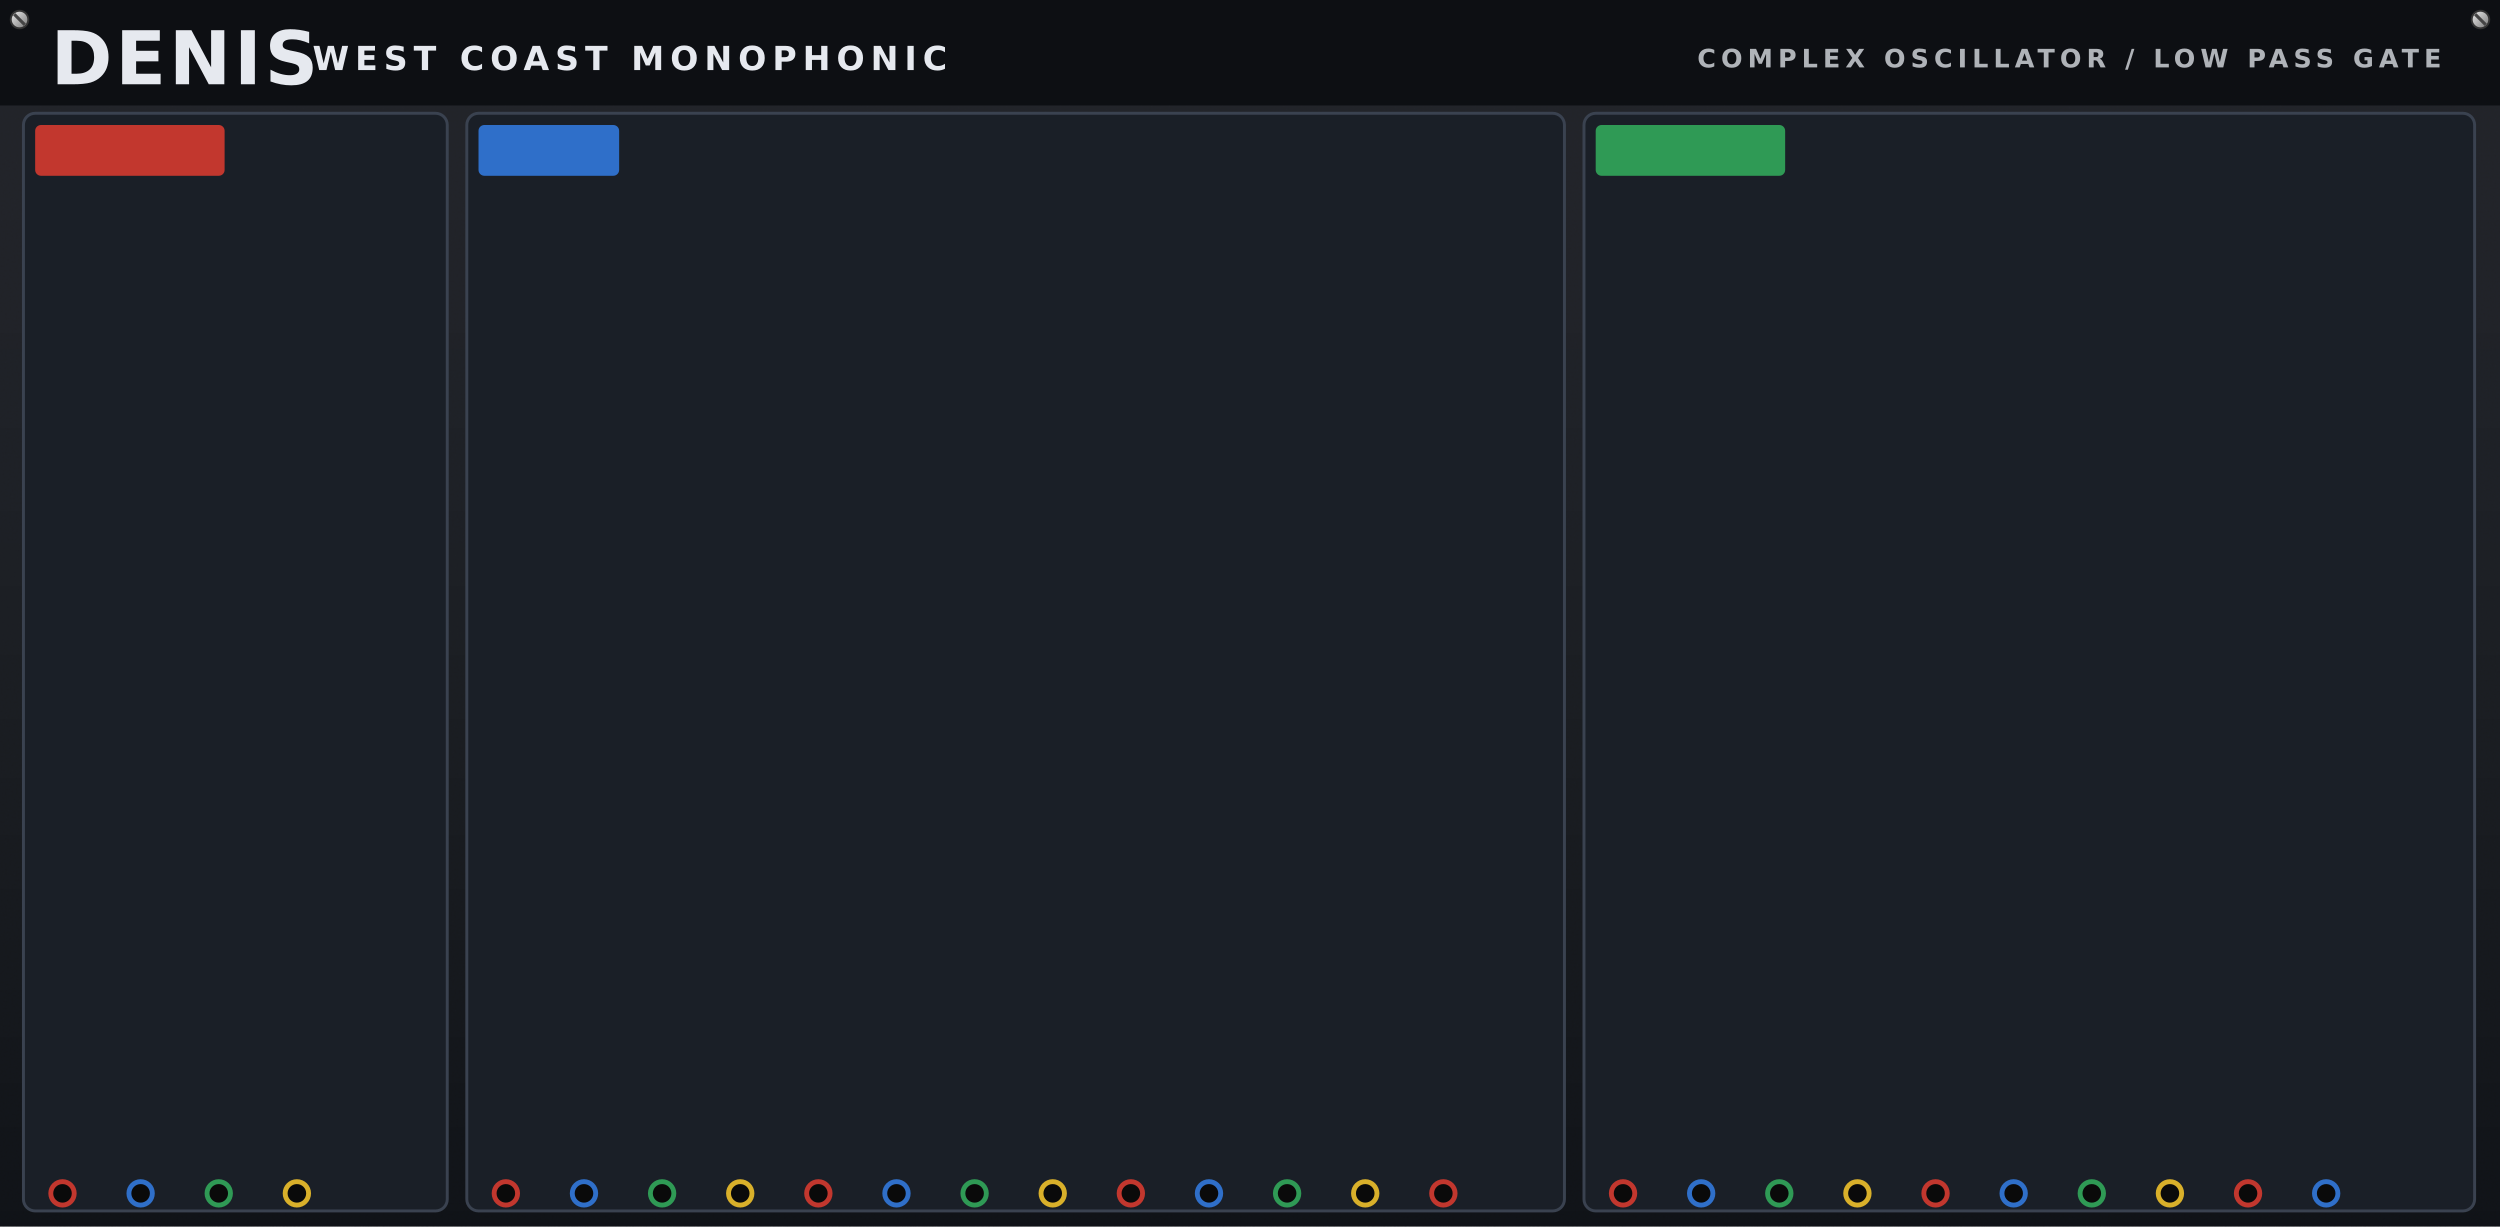
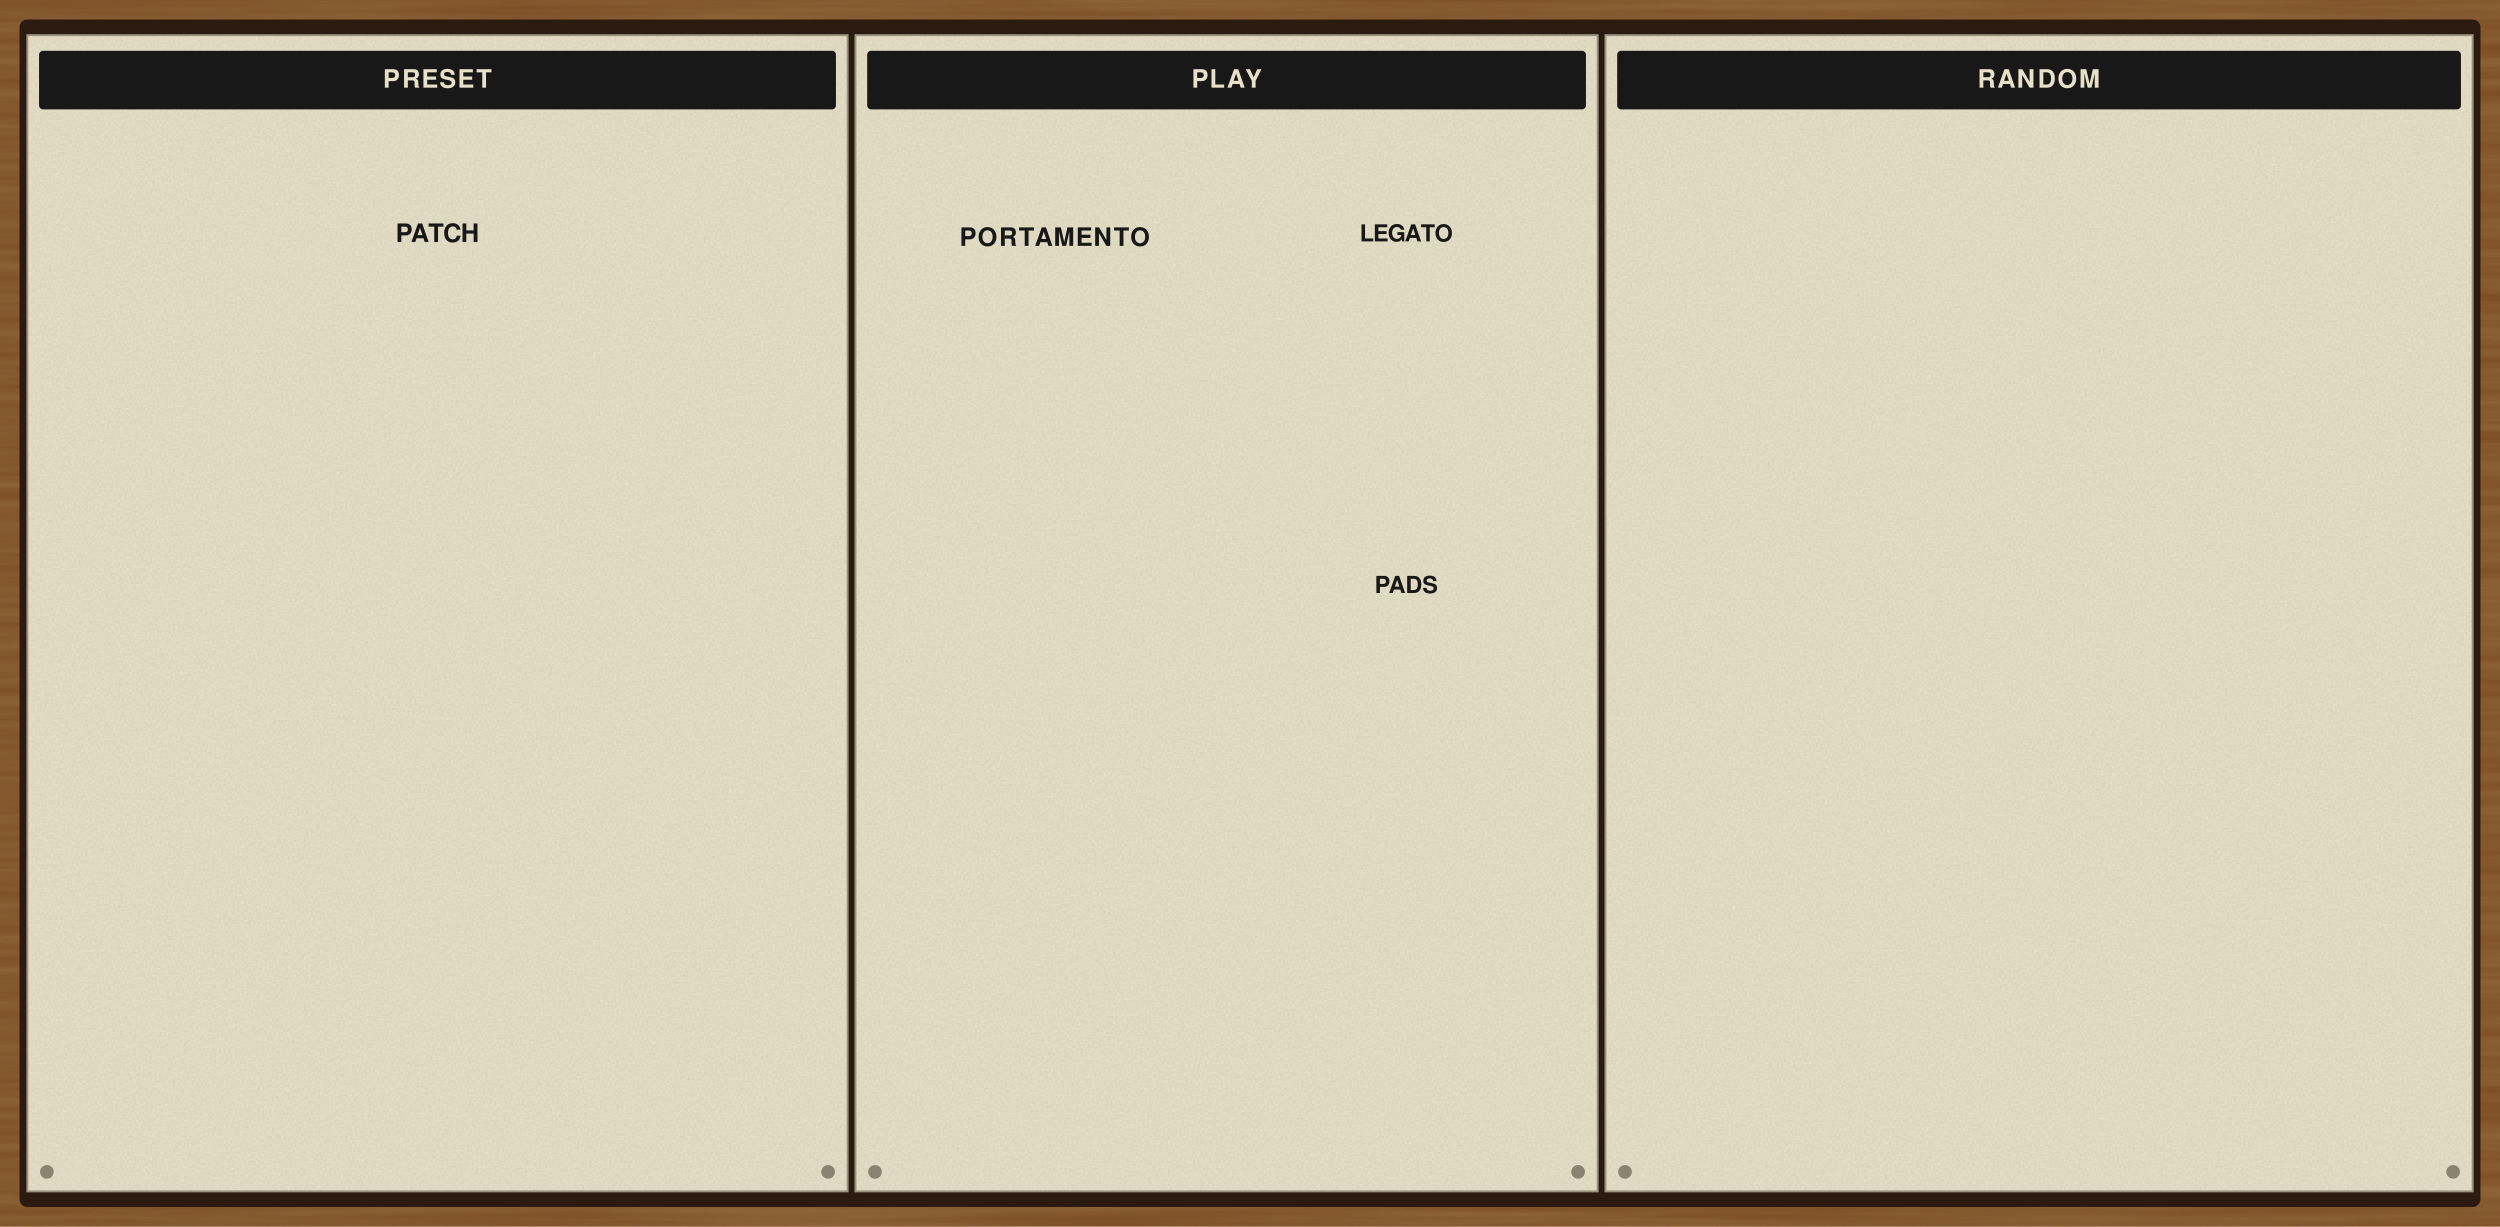
<svg xmlns="http://www.w3.org/2000/svg" width="1280" height="628" viewBox="0 0 1280 628">
  <defs>
-     <filter id="brush" x="0" y="0" width="100%" height="100%">
-       <feTurbulence type="fractalNoise" baseFrequency="0.002 0.9" numOctaves="2" seed="4" />
-       <feColorMatrix values="0 0 0 0 1  0 0 0 0 1  0 0 0 0 1  0 0 0 0.16 0" />
+     <linearGradient id="hw-screw" x1="0" y1="0" x2="1" y2="1">
+       <stop offset="0" stop-color="#f2f2f2" />
+       <stop offset="1" stop-color="#7a7a7a" />
+     </linearGradient>
+     <filter id="hw-brush" x="0" y="0" width="100%" height="100%">
+       <feTurbulence type="fractalNoise" baseFrequency="0.003 0.8" numOctaves="2" seed="5" />
+       <feColorMatrix values="0 0 0 0 1  0 0 0 0 1  0 0 0 0 1  0 0 0 0.20 0" />
    </filter>
-     <filter id="grain" x="0" y="0" width="100%" height="100%">
-       <feTurbulence type="fractalNoise" baseFrequency="0.9" numOctaves="2" seed="7" />
-       <feColorMatrix values="0 0 0 0 0  0 0 0 0 0  0 0 0 0 0  0 0 0 0.10 0" />
+     <filter id="hw-brushd" x="0" y="0" width="100%" height="100%">
+       <feTurbulence type="fractalNoise" baseFrequency="0.003 0.8" numOctaves="2" seed="9" />
+       <feColorMatrix values="0 0 0 0 0  0 0 0 0 0  0 0 0 0 0  0 0 0 0.16 0" />
    </filter>
-     <filter id="woodf" x="0" y="0" width="100%" height="100%">
-       <feTurbulence type="fractalNoise" baseFrequency="0.012 0.25" numOctaves="3" seed="11" />
-       <feColorMatrix values="0 0 0 0 0.36  0 0 0 0 0.20  0 0 0 0 0.09  0 0 0 0.9 0" />
+     <filter id="hw-grain" x="0" y="0" width="100%" height="100%">
+       <feTurbulence type="fractalNoise" baseFrequency="0.85" numOctaves="2" seed="3" />
+       <feColorMatrix values="0 0 0 0 0  0 0 0 0 0  0 0 0 0 0  0 0 0 0.07 0" />
    </filter>
-     <linearGradient id="screw" x1="0" y1="0" x2="1" y2="1">
-       <stop offset="0" stop-color="#eee" />
-       <stop offset="1" stop-color="#777" />
-     </linearGradient>
-     <linearGradient id="shade" x1="0" y1="0" x2="0" y2="1">
-       <stop offset="0" stop-color="#fff" stop-opacity="0.07" />
-       <stop offset="1" stop-color="#000" stop-opacity="0.12" />
+     <filter id="hw-wood" x="0" y="0" width="100%" height="100%">
+       <feTurbulence type="fractalNoise" baseFrequency="0.006 0.18" numOctaves="4" seed="21" />
+       <feColorMatrix values="0 0 0 0 0.30  0 0 0 0 0.15  0 0 0 0 0.05  0 0 0 0.85 0" />
+     </filter>
+     <filter id="hw-soft" x="-20%" y="-20%" width="140%" height="140%">
+       <feGaussianBlur stdDeviation="2" />
+     </filter>
+     <filter id="hw-shadow" x="-30%" y="-30%" width="160%" height="160%">
+       <feDropShadow dx="0" dy="2" stdDeviation="2" flood-opacity="0.45" />
+     </filter>
+     <linearGradient id="hw-vshade" x1="0" y1="0" x2="0" y2="1">
+       <stop offset="0" stop-color="#fff" stop-opacity="0.10" />
+       <stop offset="1" stop-color="#000" stop-opacity="0.14" />
    </linearGradient>
  </defs>
-   <rect width="1280" height="628" fill="#13161c" />
-   <rect width="1280" height="628" filter="url(#grain)" />
-   <rect width="1280" height="628" fill="url(#shade)" />
-   <rect x="12" y="58" width="217" height="562" rx="6" fill="#1a1f27" stroke="#3a4250" stroke-width="1.5" />
-   <rect x="18" y="64" width="97" height="26" rx="3" fill="#c2372e" />
-   <circle cx="32" cy="611" r="6" fill="#0a0a0a" stroke="#c2372e" stroke-width="2.5" />
-   <circle cx="72" cy="611" r="6" fill="#0a0a0a" stroke="#2f6fc9" stroke-width="2.5" />
-   <circle cx="112" cy="611" r="6" fill="#0a0a0a" stroke="#2f9a55" stroke-width="2.5" />
-   <circle cx="152" cy="611" r="6" fill="#0a0a0a" stroke="#d9b02a" stroke-width="2.5" />
-   <rect x="239" y="58" width="562" height="562" rx="6" fill="#1a1f27" stroke="#3a4250" stroke-width="1.5" />
-   <rect x="245" y="64" width="72" height="26" rx="3" fill="#2f6fc9" />
-   <circle cx="259" cy="611" r="6" fill="#0a0a0a" stroke="#c2372e" stroke-width="2.5" />
-   <circle cx="299" cy="611" r="6" fill="#0a0a0a" stroke="#2f6fc9" stroke-width="2.5" />
-   <circle cx="339" cy="611" r="6" fill="#0a0a0a" stroke="#2f9a55" stroke-width="2.5" />
-   <circle cx="379" cy="611" r="6" fill="#0a0a0a" stroke="#d9b02a" stroke-width="2.5" />
-   <circle cx="419" cy="611" r="6" fill="#0a0a0a" stroke="#c2372e" stroke-width="2.5" />
-   <circle cx="459" cy="611" r="6" fill="#0a0a0a" stroke="#2f6fc9" stroke-width="2.5" />
-   <circle cx="499" cy="611" r="6" fill="#0a0a0a" stroke="#2f9a55" stroke-width="2.5" />
-   <circle cx="539" cy="611" r="6" fill="#0a0a0a" stroke="#d9b02a" stroke-width="2.5" />
-   <circle cx="579" cy="611" r="6" fill="#0a0a0a" stroke="#c2372e" stroke-width="2.5" />
-   <circle cx="619" cy="611" r="6" fill="#0a0a0a" stroke="#2f6fc9" stroke-width="2.5" />
-   <circle cx="659" cy="611" r="6" fill="#0a0a0a" stroke="#2f9a55" stroke-width="2.5" />
-   <circle cx="699" cy="611" r="6" fill="#0a0a0a" stroke="#d9b02a" stroke-width="2.5" />
-   <circle cx="739" cy="611" r="6" fill="#0a0a0a" stroke="#c2372e" stroke-width="2.5" />
-   <rect x="811" y="58" width="456" height="562" rx="6" fill="#1a1f27" stroke="#3a4250" stroke-width="1.5" />
-   <rect x="817" y="64" width="97" height="26" rx="3" fill="#2f9a55" />
-   <circle cx="831" cy="611" r="6" fill="#0a0a0a" stroke="#c2372e" stroke-width="2.5" />
-   <circle cx="871" cy="611" r="6" fill="#0a0a0a" stroke="#2f6fc9" stroke-width="2.5" />
-   <circle cx="911" cy="611" r="6" fill="#0a0a0a" stroke="#2f9a55" stroke-width="2.5" />
-   <circle cx="951" cy="611" r="6" fill="#0a0a0a" stroke="#d9b02a" stroke-width="2.5" />
-   <circle cx="991" cy="611" r="6" fill="#0a0a0a" stroke="#c2372e" stroke-width="2.5" />
-   <circle cx="1031" cy="611" r="6" fill="#0a0a0a" stroke="#2f6fc9" stroke-width="2.5" />
-   <circle cx="1071" cy="611" r="6" fill="#0a0a0a" stroke="#2f9a55" stroke-width="2.5" />
-   <circle cx="1111" cy="611" r="6" fill="#0a0a0a" stroke="#d9b02a" stroke-width="2.5" />
-   <circle cx="1151" cy="611" r="6" fill="#0a0a0a" stroke="#c2372e" stroke-width="2.5" />
-   <circle cx="1191" cy="611" r="6" fill="#0a0a0a" stroke="#2f6fc9" stroke-width="2.5" />
-   <rect x="0" y="0" width="1280" height="54" fill="#0d0f13" />
-   <text x="26" y="30" font-family="Titillium Web, DejaVu Sans, sans-serif" font-size="38" font-weight="700" fill="#e6e9ef" text-anchor="start" dominant-baseline="central" style="letter-spacing:0.04em;">DENIS</text>
-   <text x="160" y="30" font-family="Titillium Web, DejaVu Sans, sans-serif" font-size="17" font-weight="600" fill="#e6e9ef" text-anchor="start" dominant-baseline="central" style="letter-spacing:0.18em;">WEST COAST MONOPHONIC</text>
-   <text x="1250" y="30" font-family="Titillium Web, DejaVu Sans, sans-serif" font-size="13" font-weight="600" fill="#e6e9ef" text-anchor="end" dominant-baseline="central" style="letter-spacing:0.2em;" opacity="0.75">COMPLEX OSCILLATOR / LOW PASS GATE</text>
-   <circle cx="10" cy="10" r="4.5" fill="url(#screw)" stroke="#333" stroke-width="1" />
-   <line x1="7.3" y1="7.3" x2="12.7" y2="12.7" stroke="#444" stroke-width="1.6" />
-   <circle cx="1270" cy="10" r="4.5" fill="url(#screw)" stroke="#333" stroke-width="1" />
-   <line x1="1267.3" y1="7.3" x2="1272.7" y2="12.7" stroke="#444" stroke-width="1.6" />
+   <rect x="0" y="0" width="1280" height="628" rx="0" fill="#7a4a22" />
+   <rect x="0" y="0" width="1280" height="628" filter="url(#hw-wood)" />
+   <rect x="10" y="10" width="1260" height="608" rx="4" fill="#2a1a10" />
+   <rect x="14" y="18" width="420" height="592" rx="0" fill="#e8e1c9" />
+   <rect x="14" y="18" width="420" height="592" filter="url(#hw-grain)" />
+   <rect x="14" y="18" width="420" height="592" rx="0" fill="none" stroke="#9a937f" stroke-width="1" />
+   <rect x="20" y="26" width="408" height="30" rx="2" fill="#181818" />
+   <text x="224" y="41" font-size="13" fill="#e8e1c9" text-anchor="middle" dominant-baseline="central" style="font-family:FreeSans, Liberation Sans, Titillium Web, sans-serif;font-weight:700;letter-spacing:0.08em;">PRESET</text>
+   <circle cx="24" cy="600" r="3.5" fill="#8a8370" />
+   <circle cx="424" cy="600" r="3.5" fill="#8a8370" />
+   <text x="224" y="120" font-size="13" fill="#181818" text-anchor="middle" dominant-baseline="central" style="font-family:FreeSans, Liberation Sans, Titillium Web, sans-serif;font-weight:700;letter-spacing:0em;">PATCH</text>
+   <rect x="438" y="18" width="380" height="592" rx="0" fill="#e8e1c9" />
+   <rect x="438" y="18" width="380" height="592" filter="url(#hw-grain)" />
+   <rect x="438" y="18" width="380" height="592" rx="0" fill="none" stroke="#9a937f" stroke-width="1" />
+   <rect x="444" y="26" width="368" height="30" rx="2" fill="#181818" />
+   <text x="628" y="41" font-size="13" fill="#e8e1c9" text-anchor="middle" dominant-baseline="central" style="font-family:FreeSans, Liberation Sans, Titillium Web, sans-serif;font-weight:700;letter-spacing:0.08em;">PLAY</text>
+   <circle cx="448" cy="600" r="3.5" fill="#8a8370" />
+   <circle cx="808" cy="600" r="3.5" fill="#8a8370" />
+   <text x="720" y="120" font-size="12" fill="#181818" text-anchor="middle" dominant-baseline="central" style="font-family:FreeSans, Liberation Sans, Titillium Web, sans-serif;font-weight:700;letter-spacing:0em;">LEGATO</text>
+   <text x="720" y="300" font-size="12" fill="#181818" text-anchor="middle" dominant-baseline="central" style="font-family:FreeSans, Liberation Sans, Titillium Web, sans-serif;font-weight:700;letter-spacing:0em;">PADS</text>
+   <rect x="822" y="18" width="444" height="592" rx="0" fill="#e8e1c9" />
+   <rect x="822" y="18" width="444" height="592" filter="url(#hw-grain)" />
+   <rect x="822" y="18" width="444" height="592" rx="0" fill="none" stroke="#9a937f" stroke-width="1" />
+   <rect x="828" y="26" width="432" height="30" rx="2" fill="#181818" />
+   <text x="1044" y="41" font-size="13" fill="#e8e1c9" text-anchor="middle" dominant-baseline="central" style="font-family:FreeSans, Liberation Sans, Titillium Web, sans-serif;font-weight:700;letter-spacing:0.08em;">RANDOM</text>
+   <circle cx="832" cy="600" r="3.5" fill="#8a8370" />
+   <circle cx="1256" cy="600" r="3.5" fill="#8a8370" />
+   <text x="540" y="122" font-size="13" fill="#181818" text-anchor="middle" dominant-baseline="central" style="font-family:FreeSans, Liberation Sans, Titillium Web, sans-serif;font-weight:700;letter-spacing:0.06em;">PORTAMENTO</text>
</svg>
